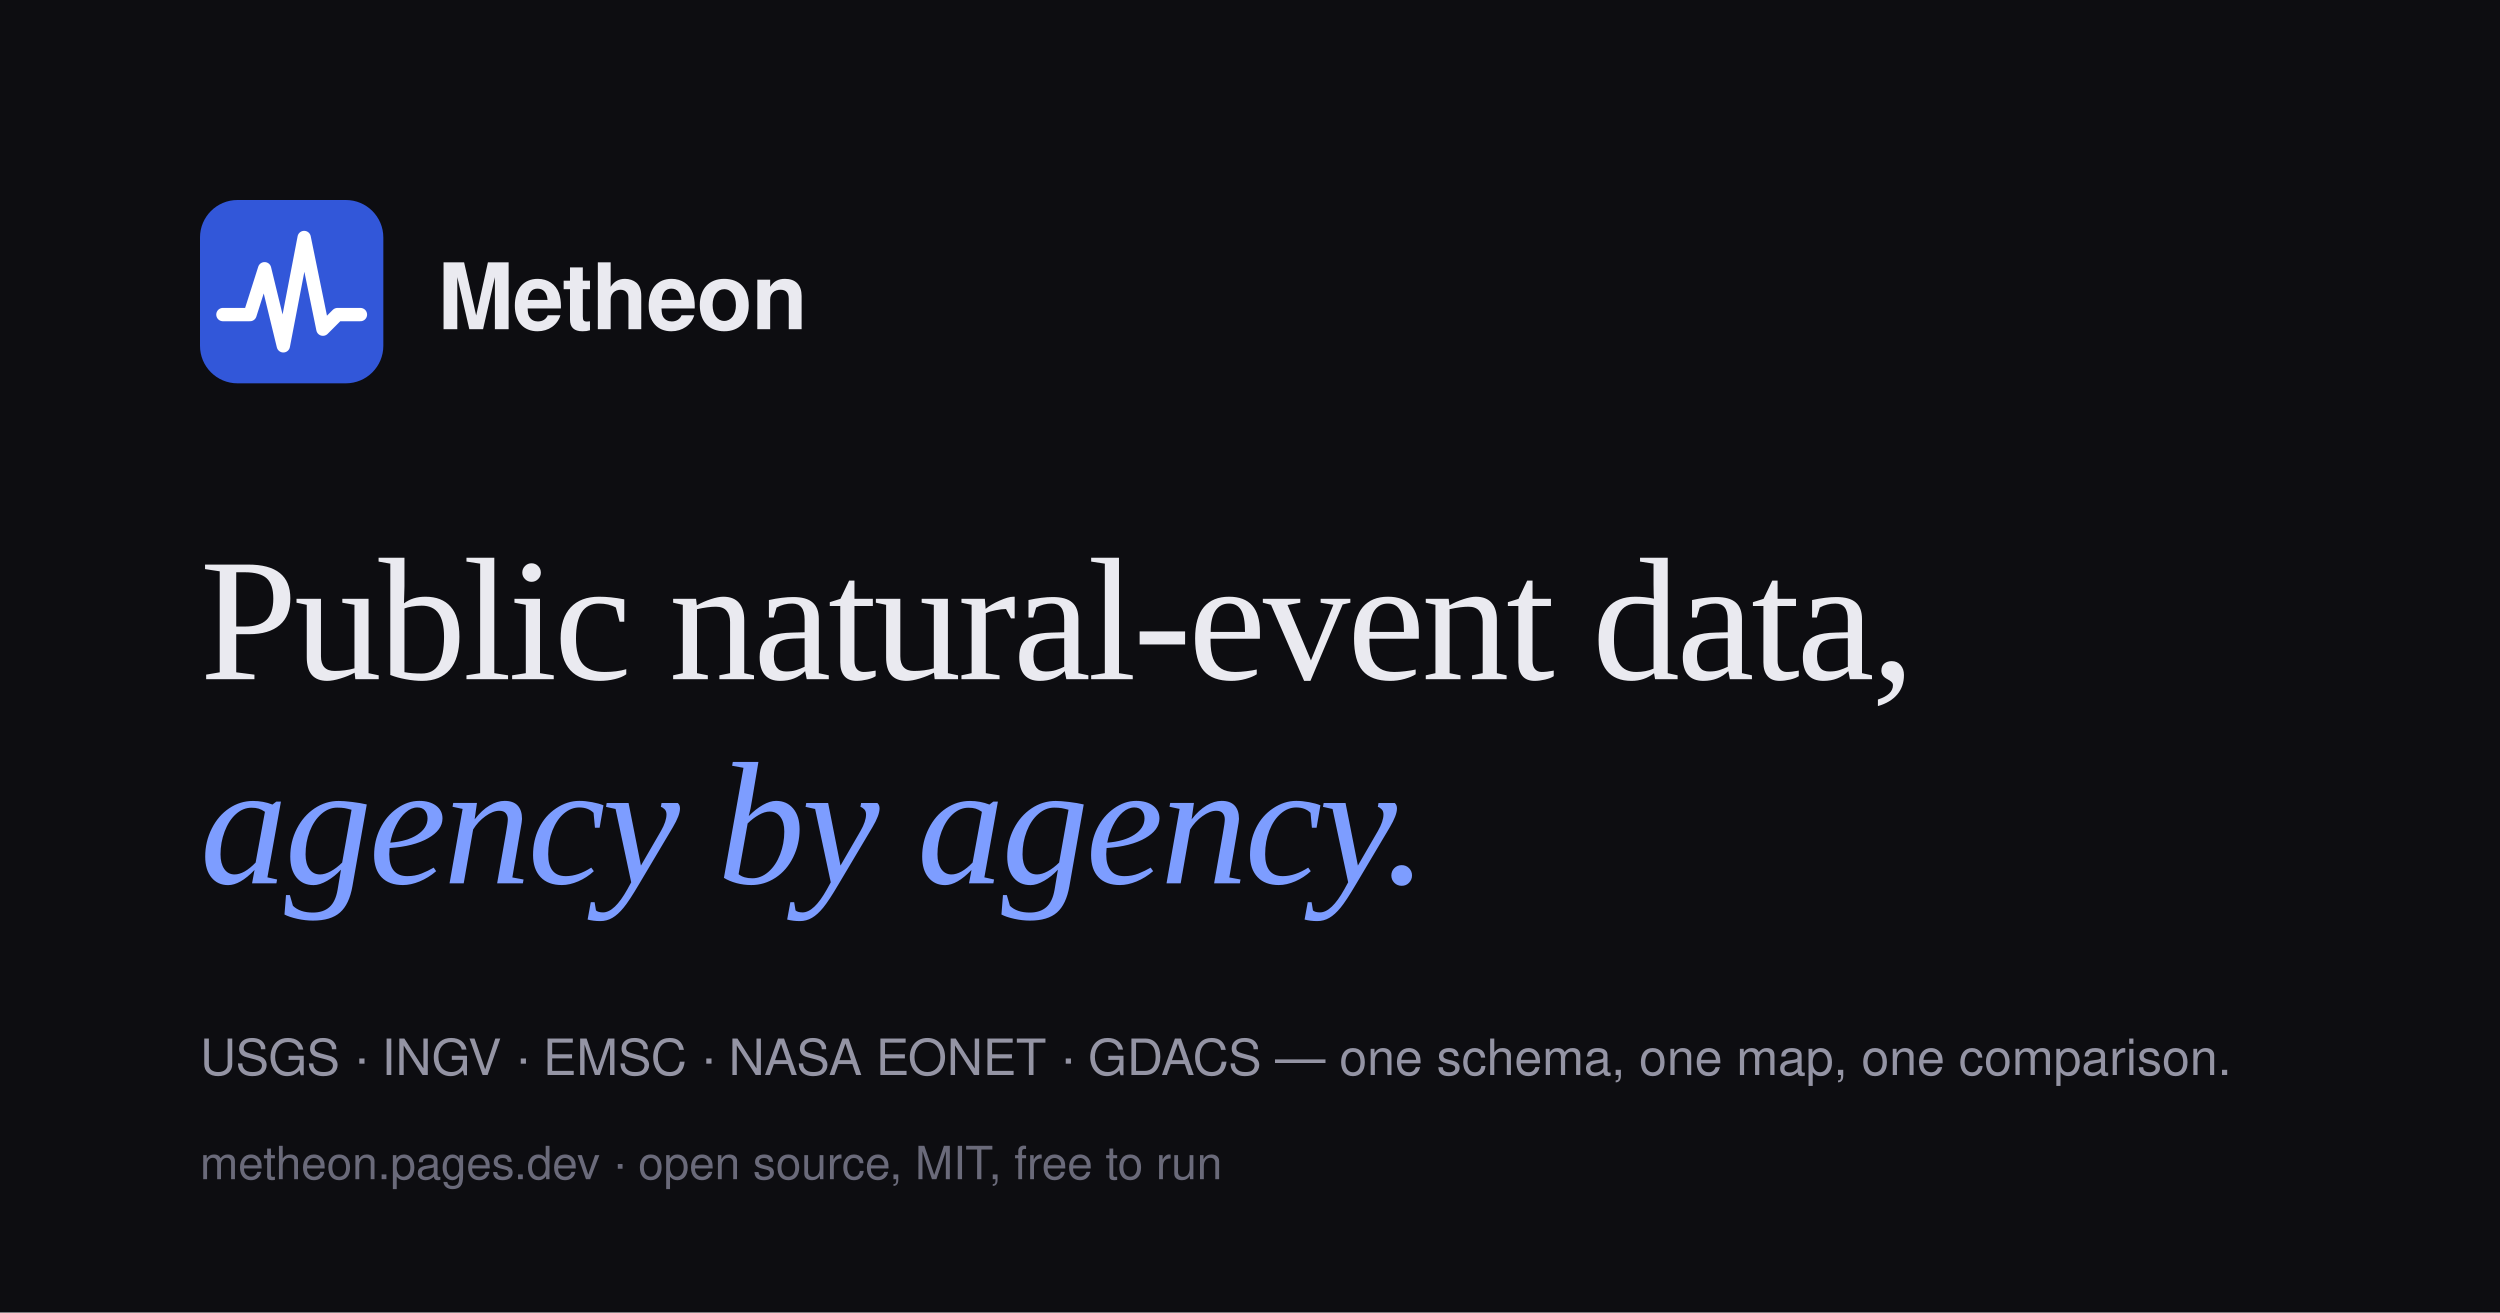
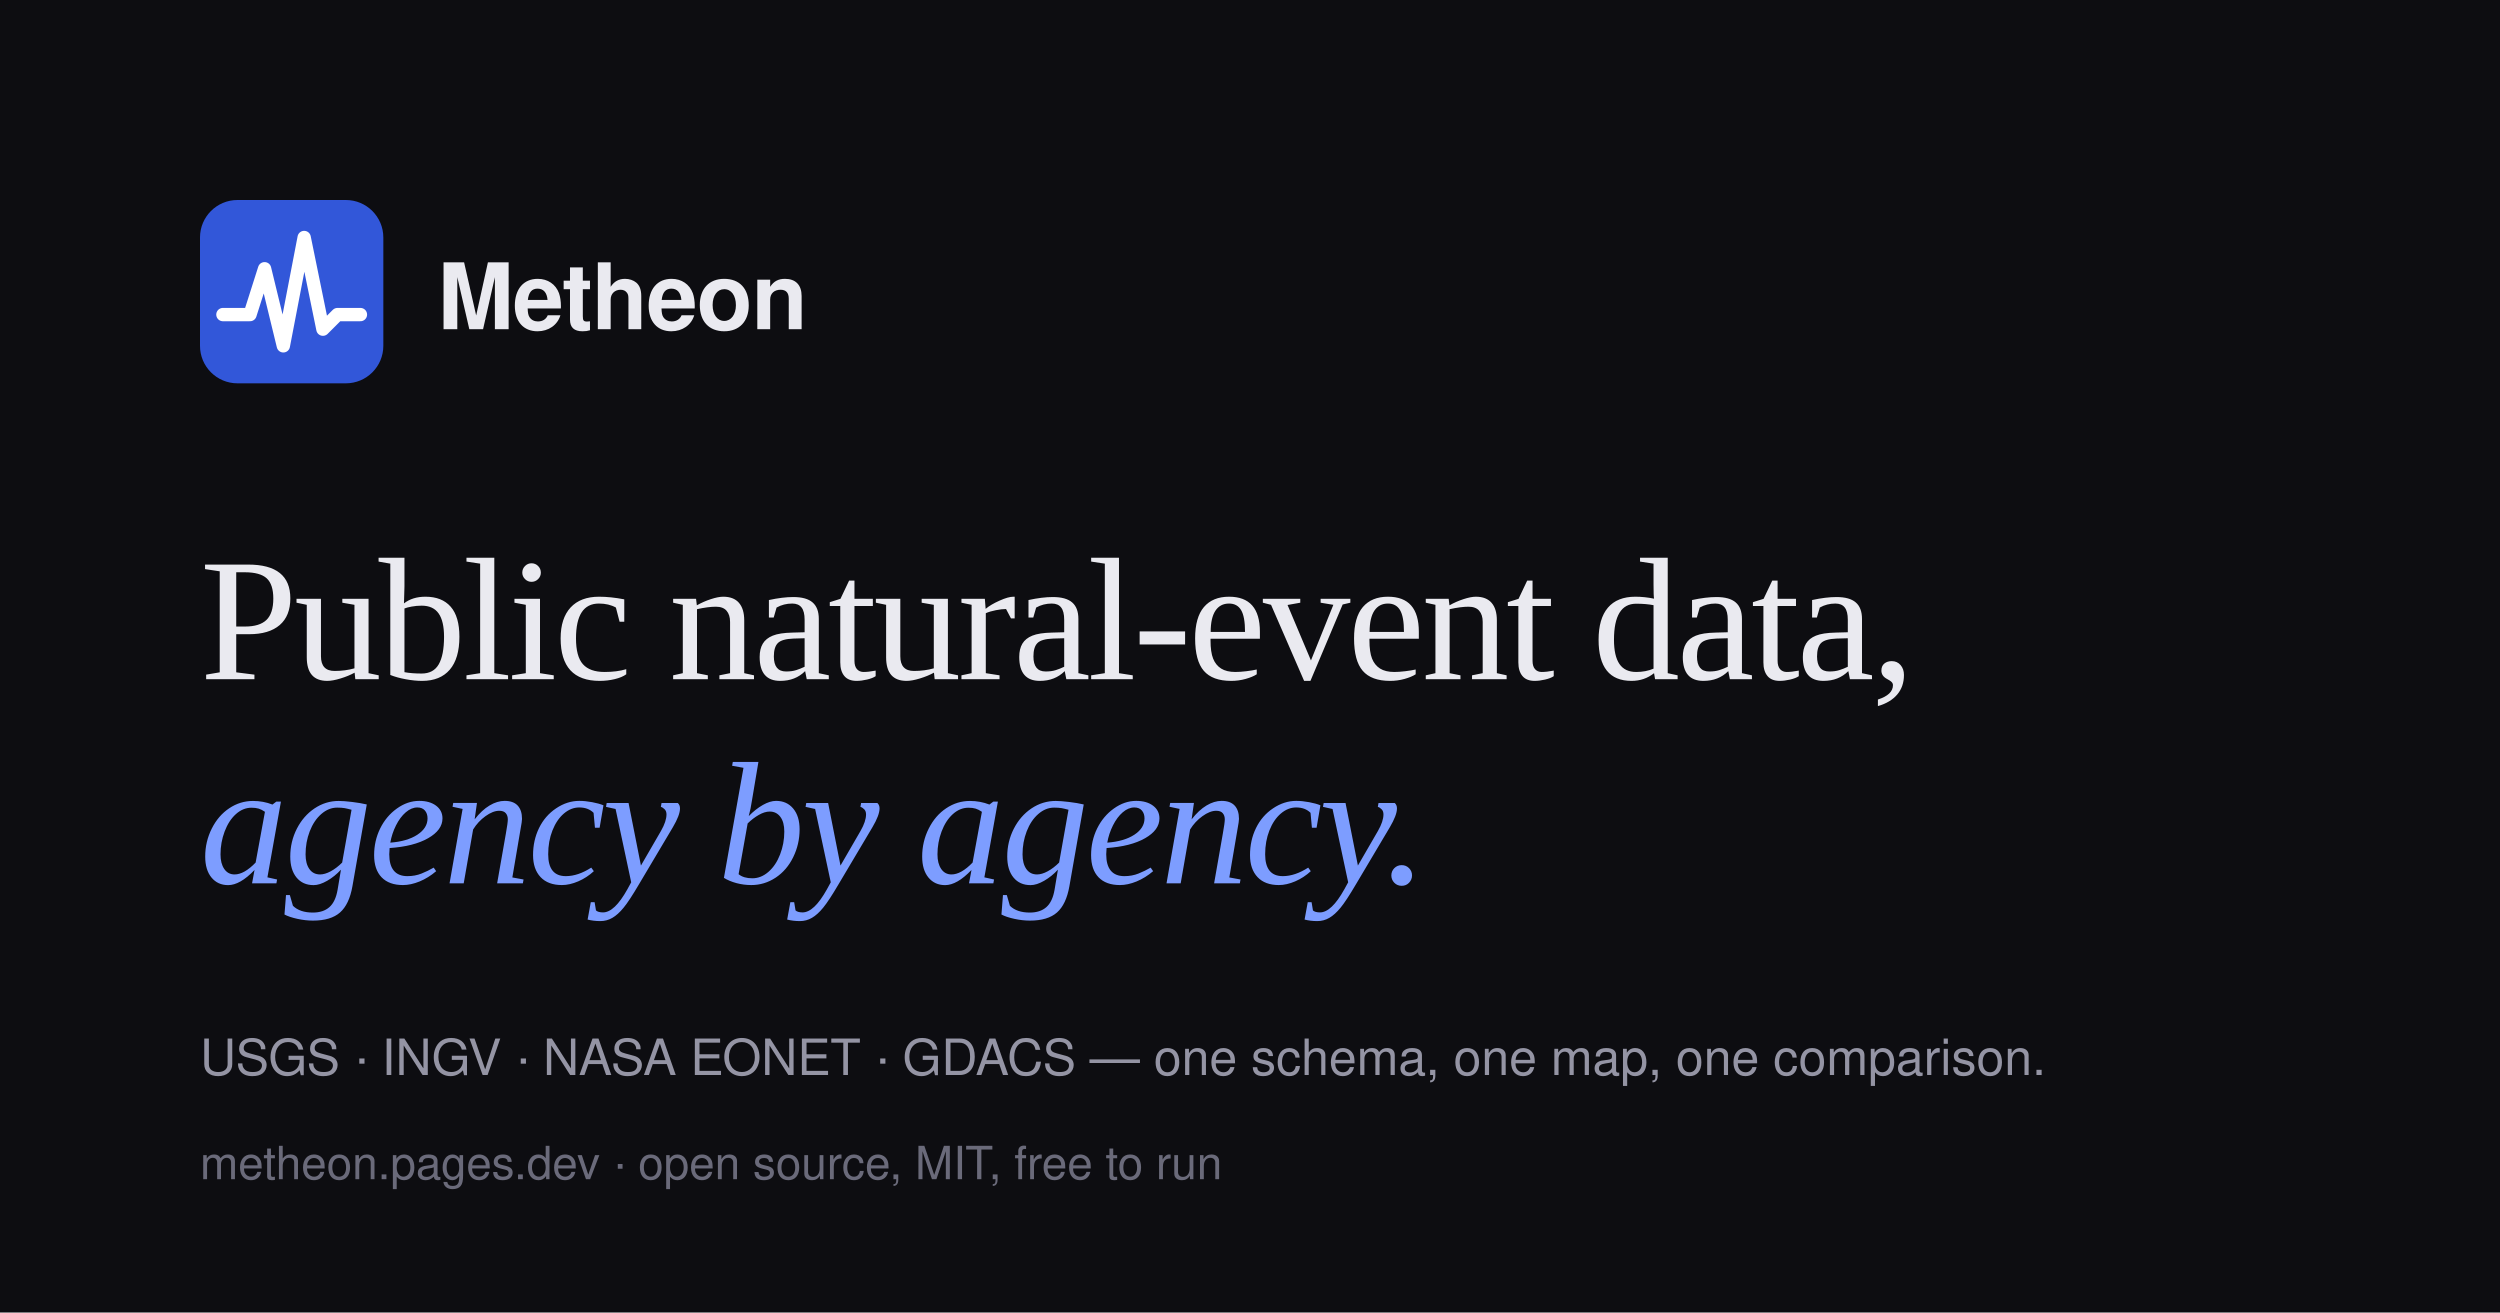
<svg xmlns="http://www.w3.org/2000/svg" width="1200" height="630" viewBox="0 0 1200 630">
  <rect width="1200" height="630" fill="#0d0d11" />
  <g transform="translate(96 96)">
    <rect width="88" height="88" rx="18" fill="#3257d9" />
    <polyline points="11,55 24,55 31,33 40,70 50,18 59,62 66,55 77,55" stroke="#ffffff" stroke-width="6.4" stroke-linecap="round" stroke-linejoin="round" fill="none" />
  </g>
  <text x="210" y="158" font-family="-apple-system, 'Segoe UI', Helvetica, Arial, sans-serif" font-size="44" font-weight="650" fill="#eaeaf0" letter-spacing="-0.5">Metheon</text>
  <text x="96" y="326" font-family="Georgia, 'Times New Roman', serif" font-size="84" fill="#eaeaf0" letter-spacing="-1.5">Public natural-event data,</text>
  <text x="96" y="424" font-family="Georgia, 'Times New Roman', serif" font-size="84" font-style="italic" fill="#7d9dff" letter-spacing="-1.5">agency by agency.</text>
-   <text x="96" y="516" font-family="-apple-system, 'Segoe UI', Helvetica, Arial, sans-serif" font-size="24" fill="#9494a4">USGS · INGV · EMSC · NASA EONET · GDACS — one schema, one map, one comparison.</text>
+   <text x="96" y="516" font-family="-apple-system, 'Segoe UI', Helvetica, Arial, sans-serif" font-size="24" fill="#9494a4">USGS · INGV · NASA EONET · GDACS — one schema, one map, one comparison.</text>
  <text x="96" y="566" font-family="-apple-system, 'Segoe UI', Helvetica, Arial, sans-serif" font-size="22" fill="#6a6a7a">metheon.pages.dev · open source, MIT, free to run</text>
</svg>
